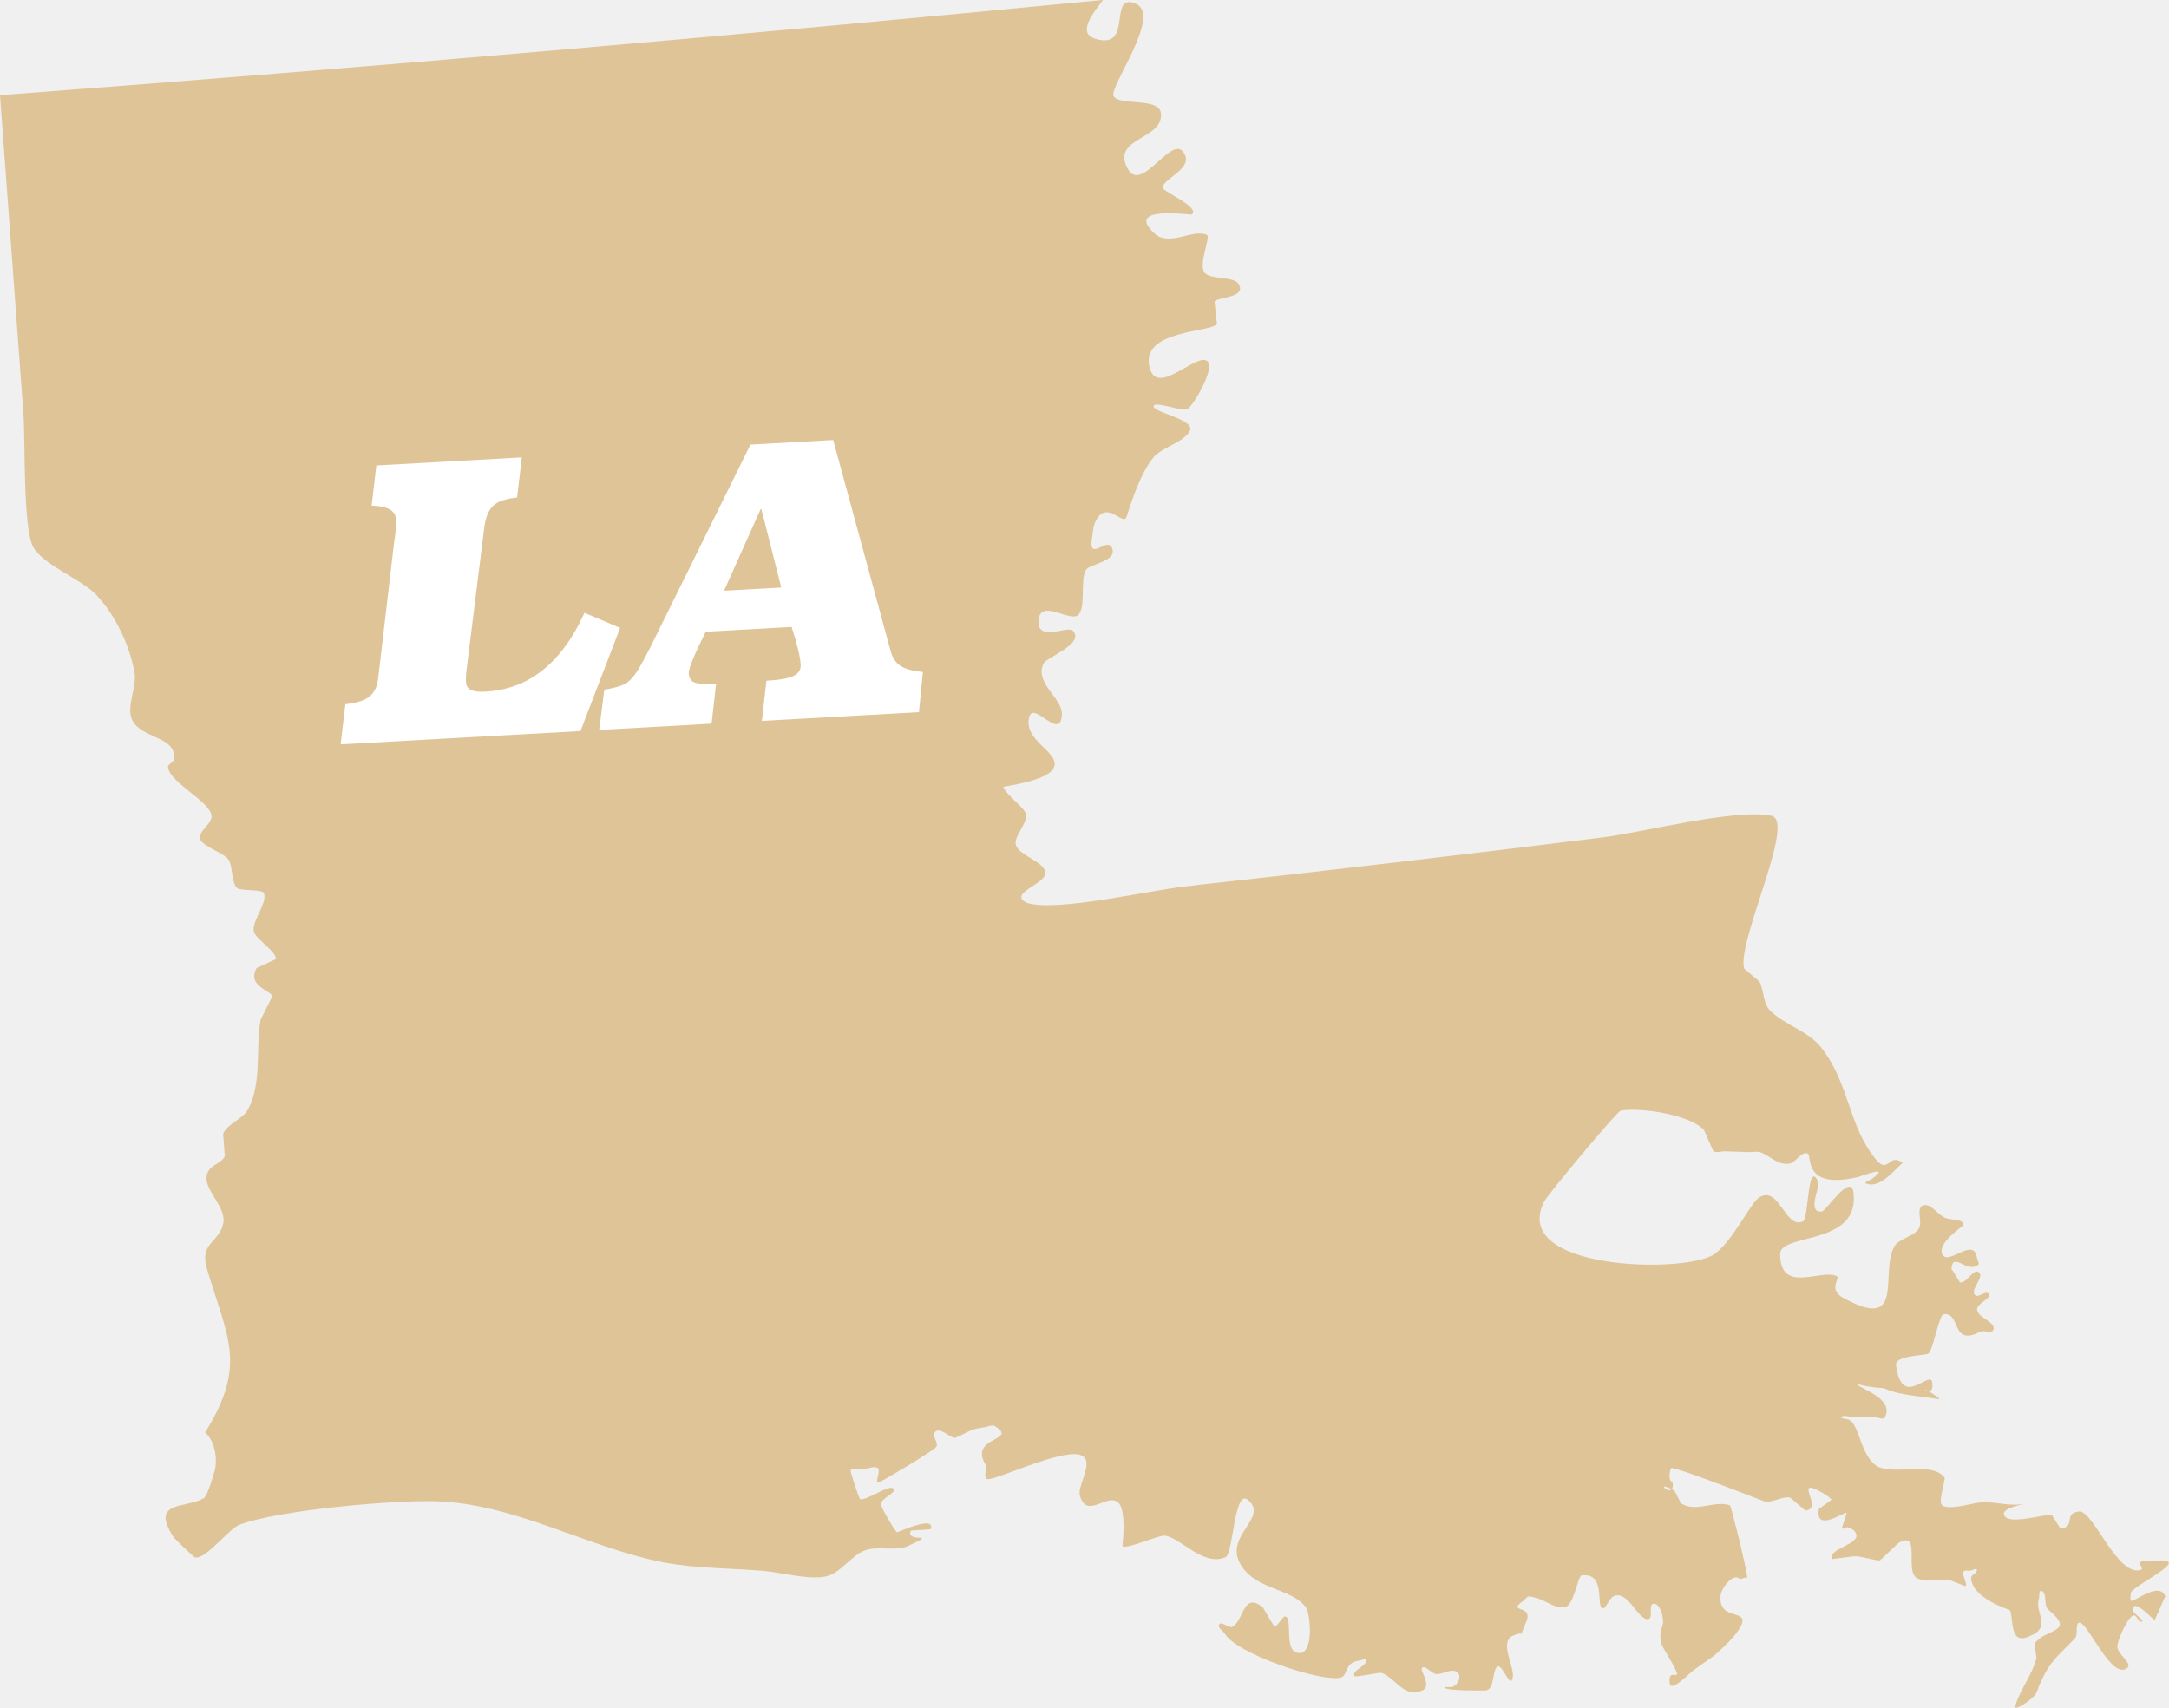
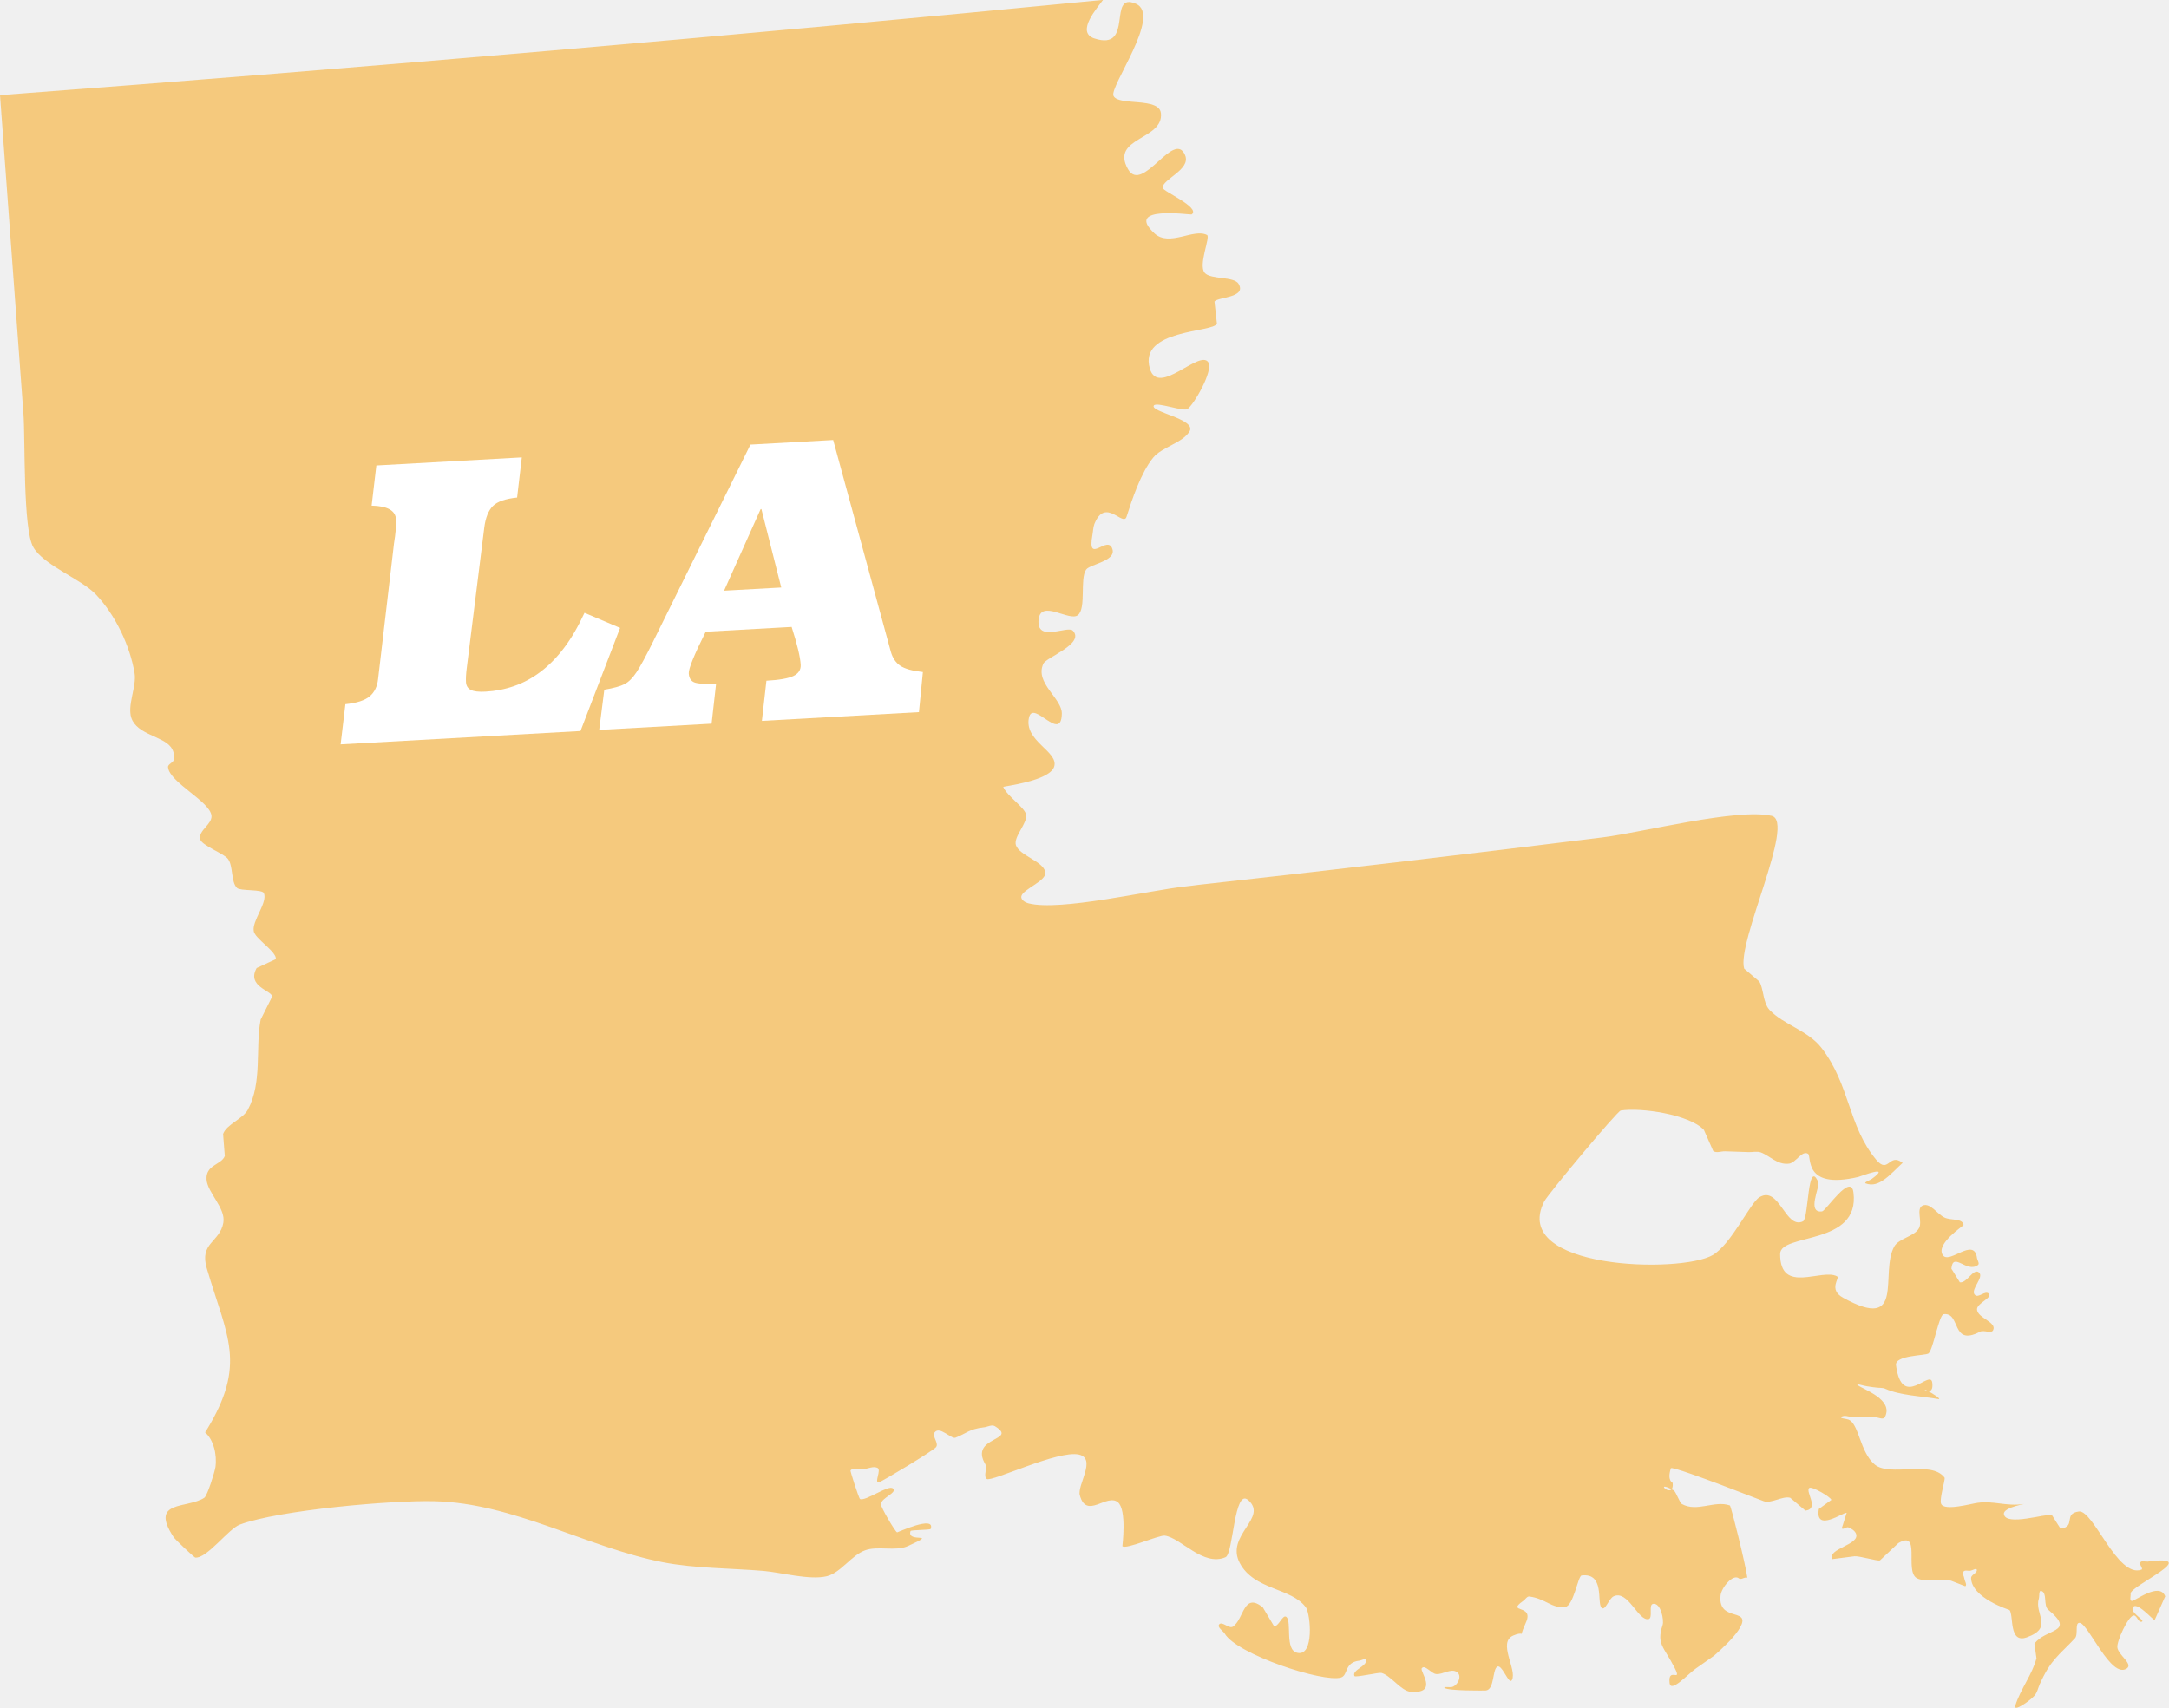
<svg xmlns="http://www.w3.org/2000/svg" width="203.202" height="159.998" viewBox="0 0 203.202 159.998">
-   <path opacity=".75" fill="#D9B67B" d="M201.146 146.306c-.214.04-.504-.09-.633.09-.134.187.315.61.104.683-2.25.82-4.504-5.64-5.868-5.45-1.49.2-.22 1.42-1.71 1.61l-.81-1.278c-.51-.168-4.343 1.087-4.492-.09-.097-.67 2.463-1.027 1.793-.933-1.615.215-2.742-.328-4.24-.124-.57.065-3.14.81-3.434.1-.195-.457.43-2.323.316-2.467-1.26-1.655-5.11-.024-6.543-1.223-1.4-1.182-1.46-3.82-2.453-4.206-.22-.084-.86-.115-.663-.256.273-.2.676.003 1.017.006.68.01 1.36.01 2.044.01.344.006.86.31 1.014.006.86-1.668-2.08-2.604-2.55-3-.22-.195.58.08.873.112.29.047.578.092.86.12.29.045.604-.002.864.12 1.36.618 3.378.682 5.014.968.08.01-.067-.175-.138-.217-.42-.286-.682-.44-.87-.538-.297-.02-.54-.284 0 0 .233.015.47-.117.385-.79-.18-1.35-2.847 2.608-3.397-1.636-.12-.946 2.75-.89 3.04-1.1.438-.326.98-3.617 1.424-3.68 1.634-.208.674 3.07 3.4 1.646.375-.2 1.08.217 1.244-.164.328-.75-1.407-1.09-1.517-1.89-.08-.628 1.546-1.137 1.07-1.536-.317-.27-.926.43-1.244.158-.554-.45.896-1.67.35-2.13-.512-.43-1.117 1.026-1.784.934l-.794-1.282c.143-1.65 1.44.442 2.48-.336.196-.135-.05-.45-.083-.675-.27-2.012-2.622.668-3.207-.27-.674-1.06 1.96-2.74 1.953-2.814-.083-.64-1.2-.415-1.78-.692-.7-.33-1.33-1.416-2.05-1.13-.66.29.01 1.524-.36 2.145-.435.76-1.89.935-2.31 1.702-1.38 2.526 1.118 8.044-4.774 4.803-1.447-.792-.284-1.856-.573-2.01-1.444-.795-5.35 1.75-5.34-2.1.004-1.988 7.508-.74 6.867-5.77-.244-1.873-2.583 1.736-2.94 1.782-1.48.19-.167-2.346-.35-2.743-1.02-2.284-.894 3.41-1.434 3.67-1.654.805-2.217-3.38-4.08-2.26-.866.512-2.638 4.42-4.39 5.43-3.015 1.743-19.002 1.35-15.784-5.017.365-.71 6.85-8.48 7.177-8.533 1.874-.303 6.437.364 7.79 1.813l.875 1.98c.31.213.74.014 1.11.026.74.03 1.48.05 2.22.075.37.013.75-.097 1.108.022.853.303 1.562 1.2 2.66 1.06.66-.086 1.192-1.257 1.775-.93.383.214-.498 3.395 4.706 2.18.282-.078 3.16-1.2 1.29.17-.192.144-.802.342-.584.43 1.268.49 2.36-.927 3.46-1.925-1.3-.992-1.303 1.106-2.48-.294-2.65-3.185-2.43-6.99-5.125-10.48-1.266-1.636-3.546-2.165-4.866-3.556-.63-.686-.538-1.967-.96-2.665-.01 0-1.404-1.207-1.416-1.207-.722-2.456 4.85-13.77 2.58-14.31-3.23-.747-12.173 1.565-15.863 2.02-12.615 1.565-25.235 3.054-37.87 4.446-.405.06-.812.1-1.22.15-3.37.364-11.744 2.345-14.668 1.58-.303-.077-.712-.31-.683-.628.084-.69 2.45-1.477 2.25-2.32-.228-1.018-2.41-1.52-2.75-2.5-.26-.778 1.13-2.09.95-2.888-.165-.68-1.78-1.72-2.14-2.57-.036-.065 4.336-.536 4.772-1.897.46-1.425-2.887-2.41-2.35-4.63.405-1.663 3.01 2.425 3.07-.333.022-1.455-2.57-2.875-1.73-4.69.273-.604 3.917-1.874 2.764-3.09-.49-.53-3.462 1.18-3.208-1.064.21-1.904 2.872.225 3.67-.39.812-.62.17-3.42.78-4.273.37-.515 2.79-.784 2.467-1.9-.42-1.466-2.4 1.54-1.884-1.305.067-.355.065-.737.19-1.07 1.026-2.57 2.693.314 3.016-.684.488-1.543 1.336-4.11 2.483-5.517.8-1.005 2.763-1.38 3.42-2.48.674-1.14-3.756-1.83-3.345-2.42.256-.36 2.67.56 3.117.346.53-.252 2.53-3.656 1.964-4.42-.857-1.16-4.687 3.29-5.46.613-1.078-3.7 5.94-3.353 6.285-4.207l-.23-2.07c.264-.435 3.036-.34 2.264-1.654-.422-.73-2.633-.39-3.182-1.04-.62-.734.557-3.355.224-3.54-1.26-.657-3.516 1.132-4.913-.14-2.93-2.69 3.37-1.72 3.474-1.79.864-.64-2.714-2.17-2.727-2.495-.023-.805 2.667-1.702 2.113-3.042-1.026-2.483-3.995 3.66-5.35 1.304-1.707-2.992 3.353-2.728 3.08-5.257-.18-1.52-3.936-.654-4.437-1.605-.45-.835 4.562-7.568 2.097-8.64-2.73-1.197-.112 4.495-3.91 3.24-1.775-.598.37-2.94.823-3.605C68.93 3.34 34.463 6.323 0 8.915c.735 9.97 1.47 19.932 2.2 29.905.17 2.404-.056 10.73.913 12.44.977 1.714 4.44 2.96 5.86 4.43 1.847 1.935 3.216 4.85 3.636 7.395.2 1.244-.71 3.002-.3 4.2.54 1.545 2.915 1.686 3.7 2.72.24.315.354.753.294 1.14-.04.312-.578.437-.56.74.12 1.43 3.965 3.216 4.072 4.56.057.795-1.23 1.37-1.066 2.17.12.616 2.224 1.34 2.61 1.87.504.658.26 2.16.85 2.72.31.302 2.368.1 2.52.49.35.897-1.134 2.59-.955 3.556.116.7 2.17 1.94 2.07 2.62l-1.797.833c-.97 1.724 1.413 2.107 1.454 2.67 0 0-1.075 2.16-1.08 2.16-.514 2.637.18 5.875-1.2 8.448-.466.86-1.976 1.35-2.32 2.267l.16 2.068c-.304.836-1.818.814-1.708 2.22.09 1.22 1.805 2.67 1.573 4.03-.334 1.86-2.27 1.864-1.55 4.287 1.89 6.436 3.81 8.93-.085 15.25l-.08.11c.8.684 1.14 2.11.97 3.278-.06.392-.74 2.646-1.045 2.854-1.614 1.05-5.16.185-2.877 3.678.145.23 1.93 1.906 2.035 1.922 1.09.116 3.118-2.704 4.19-3.096 3.657-1.354 14.16-2.28 18.184-2.185 7.44.166 14.255 4.3 21.412 5.716 3.046.59 6.36.554 9.455.814 1.665.147 4.31.885 5.918.5 1.3-.316 2.32-1.963 3.58-2.424 1.206-.45 2.864.125 4.03-.408 3.03-1.384-.173-.207.242-1.404.042-.112 1.85-.088 1.89-.2.456-1.323-3.105.337-3.15.324-.205-.09-1.54-2.392-1.517-2.627.017-.62 1.586-1.073 1.12-1.49-.41-.366-2.547 1.216-3.072.997-.11-.047-.94-2.65-.897-2.684.294-.315.84-.084 1.256-.125.42-.047.872-.29 1.26-.12.42.173-.323 1.414.13 1.366.227-.02 5.136-2.98 5.374-3.306.28-.377-.405-1.01-.134-1.38.47-.62 1.544.643 1.95.5.99-.38 1.29-.82 2.657-.97.34-.028.742-.29 1.036-.108 2.264 1.386-2.44.95-.9 3.56.23.407-.21 1.077.13 1.38.4.35 6.687-2.73 8.643-2.28 1.67.374-.164 2.852.08 3.795.613 2.33 2.51-.176 3.566.667.86.696.42 4.106.426 4.116.314.352 3.416-1.05 3.97-.984 1.51.2 3.596 2.93 5.695 2.02.74-.33.79-6.524 2.12-5.35 1.91 1.67-2.166 3.28-.79 5.895 1.35 2.56 4.85 2.303 6.2 4.165.42.583.81 4.634-.82 4.248-1.19-.278-.48-2.886-1.007-3.353-.36-.315-.74 1-1.184.826l-1.03-1.73c-1.82-1.47-1.758 1.09-2.793 1.798-.36.258-1.03-.55-1.3-.2-.196.27.345.58.528.866 1.148 1.94 9.192 4.59 10.875 4.11.724-.21.275-1.423 1.755-1.584.21-.03.61-.284.63-.075.063.62-1.362.94-1.113 1.516.07.16 2.288-.356 2.527-.293.906.25 1.84 1.7 2.756 1.77 2.625.19.824-1.912 1.027-2.2.29-.39.87.487 1.348.538.63.06 1.338-.532 1.9-.217.638.36.068 1.38-.472 1.44-.21.025-.804-.06-.64.075.33.286 3.76.252 3.87.242.79-.09.616-1.823 1.025-2.196.458-.436 1.13 1.76 1.42 1.212.51-.962-1.398-3.557.153-4.177.41-.172.613-.183.755-.148.055-.228.157-.52.39-1.035.84-1.8-1.92-.857-.24-2.052.195-.134.36-.45.586-.41 1.515.214 2.123 1.14 3.322.994.818-.104 1.212-2.924 1.563-2.967 2.17-.267 1.42 2.52 1.85 3.014.35.39.686-.85 1.154-1.064 1.344-.602 2.263 2.272 3.236 2.147.504-.06-.027-1.384.47-1.437.726-.095 1.015 1.54.88 1.97-.593 1.827.09 2 1.12 4.022.764 1.483-.66-.178-.467 1.44.118.92 1.664-.8 2.407-1.334.005-.003 1.764-1.25 1.777-1.252.7-.617 1.75-1.594 2.26-2.37 1.502-2.29-1.955-.604-1.67-3.257.066-.722 1.166-2.064 1.72-1.604.154.14.42-.05.63-.082.05-.004.16.04.154-.012-.14-1.12-1.52-6.702-1.63-6.74-1.43-.51-3.07.657-4.49-.132-.242-.145-.542-1.15-.785-1.29-.082-.046-.122-.05-.19-.1-.36.437-1.406-.715 0 0 .084-.1.14-.263.105-.59-.01-.04-.543-.193-.17-1.373.05-.16 2.588.71 8.675 3.077.69.283 1.787-.515 2.51-.31l1.422 1.203c1.356-.17-.06-1.815.366-2.13.253-.175 2.035.872 2.06 1.125l-1.17.85c-.387 2.258 2.343.253 2.607.36l-.457 1.445c.105.177.43-.156.626-.08.29.114.61.32.71.604.38 1.03-2.7 1.377-2.24 2.372l2.087-.27c.426-.055 2.147.473 2.395.385 0-.01 1.704-1.61 1.71-1.61 2.152-1.29.606 2.528 1.7 3.25.65.43 2.46.11 3.243.263l1.338.52c.19-.136-.047-.453-.08-.684-.026-.23-.224-.5-.09-.684.123-.176.424-.054.625-.084.21-.02.603-.295.626-.085.043.314-.54.45-.538.77.05 1.885 3.583 2.977 3.602 2.994.41.504-.09 3.184 1.623 2.558 2.55-.917.675-2.18 1.124-3.62.07-.24-.023-.8.23-.726.584.167.173 1.364.652 1.763 2.64 2.187-.255 1.724-1.295 3.186l.188 1.36c-.382 1.51-1.51 2.904-1.983 4.435-.21.656 1.35-.43 1.796-.935.27-.297.336-.736.51-1.104 1.016-2.276 1.78-2.67 3.28-4.264.346-.364-.047-1.49.447-1.452.813.065 2.95 5.33 4.43 4.263.58-.427-.814-1.245-.9-1.96-.077-.55 1-2.92 1.52-2.992.313-.035.42.64.723.59.5-.06-.965-.79-.815-1.27.26-.838 1.94 1.16 2.07 1.103l.985-2.218c-.533-1.41-2.906.52-3.145.434-.218-.078-.066-.455-.098-.68-.094-.72 6.948-3.743 1.522-2.998" />
-   <path fill="#FFF" d="M54.387 68.49l3.705-9.654-3.333-1.415c-.6 1.3-1.24 2.4-1.91 3.28-.67.89-1.397 1.63-2.182 2.228-.785.597-1.613 1.045-2.48 1.348-.87.304-1.77.48-2.696.53-.644.037-1.105-.02-1.386-.164s-.43-.39-.45-.737c-.02-.334.005-.775.075-1.324l1.636-13.13c.12-.95.394-1.63.817-2.046.422-.415 1.177-.676 2.262-.786l.44-3.762-13.627.756-.443 3.764c1.478.03 2.24.46 2.286 1.288.03.546-.034 1.3-.19 2.264l-1.49 12.69c-.073.698-.334 1.24-.784 1.624s-1.21.63-2.28.74l-.447 3.764L54.38 68.5zm31.703-1.757l.37-3.76c-.986-.106-1.69-.303-2.116-.59-.424-.286-.723-.728-.89-1.326L78.056 41.23l-7.75.43-9.08 18.38c-.703 1.426-1.234 2.41-1.595 2.95-.36.542-.73.913-1.12 1.115-.393.2-1.024.375-1.897.522l-.48 3.766 10.53-.583.425-3.763c-1.05.06-1.735.022-2.052-.11s-.486-.412-.51-.845c-.023-.433.506-1.733 1.588-3.9l8.048-.447c.526 1.633.808 2.814.85 3.543.025.47-.2.82-.677 1.052-.48.23-1.32.38-2.535.447l-.424 3.762 14.72-.82zM67.83 55.357l3.427-7.648.074-.01 1.86 7.353-5.36.296z" />
+   <path opacity=".75" fill="#f7bc57" d="M201.146 146.306c-.214.04-.504-.09-.633.09-.134.187.315.61.104.683-2.25.82-4.504-5.64-5.868-5.45-1.49.2-.22 1.42-1.71 1.61l-.81-1.28c-.51-.167-4.344 1.088-4.493-.09-.097-.67 2.463-1.026 1.793-.932-1.615.215-2.742-.328-4.24-.124-.57.065-3.14.81-3.434.1-.195-.457.43-2.323.316-2.467-1.26-1.655-5.11-.024-6.543-1.223-1.4-1.182-1.46-3.82-2.454-4.206-.22-.084-.86-.115-.663-.256.273-.2.676.003 1.017.006.68.01 1.36.01 2.044.01.344.006.86.31 1.014.006.86-1.668-2.08-2.604-2.55-3-.22-.195.58.08.873.112.29.047.58.092.86.12.29.045.605-.002.865.12 1.36.618 3.378.682 5.014.968.08.01-.068-.175-.14-.217-.42-.286-.68-.44-.87-.538-.296-.02-.54-.285 0 0 .234.014.47-.118.386-.79-.18-1.35-2.847 2.607-3.397-1.637-.12-.946 2.75-.89 3.04-1.1.437-.326.98-3.617 1.423-3.68 1.634-.208.674 3.07 3.4 1.646.375-.2 1.08.216 1.244-.165.328-.75-1.407-1.09-1.517-1.89-.08-.628 1.546-1.137 1.07-1.536-.317-.27-.926.43-1.244.157-.554-.45.896-1.67.35-2.13-.512-.43-1.117 1.026-1.784.934l-.794-1.28c.143-1.65 1.44.44 2.48-.337.196-.135-.05-.45-.083-.675-.27-2.012-2.622.668-3.207-.27-.674-1.06 1.96-2.74 1.953-2.814-.082-.64-1.2-.415-1.78-.692-.7-.33-1.33-1.416-2.05-1.13-.66.29.01 1.524-.36 2.145-.434.76-1.89.935-2.31 1.702-1.38 2.525 1.12 8.043-4.773 4.802-1.447-.792-.284-1.856-.573-2.01-1.444-.795-5.35 1.75-5.34-2.1.004-1.988 7.508-.74 6.867-5.77-.243-1.873-2.582 1.736-2.94 1.782-1.48.19-.166-2.346-.35-2.743-1.02-2.283-.893 3.41-1.433 3.67-1.654.806-2.217-3.38-4.08-2.26-.866.513-2.638 4.42-4.39 5.43-3.015 1.744-19.002 1.35-15.784-5.016.365-.71 6.85-8.48 7.177-8.533 1.874-.302 6.437.365 7.79 1.814l.875 1.98c.31.213.74.014 1.11.026.74.03 1.48.05 2.22.075.37.013.75-.097 1.108.022.853.303 1.562 1.2 2.66 1.06.66-.086 1.192-1.257 1.775-.93.383.214-.498 3.395 4.706 2.18.282-.078 3.16-1.2 1.29.17-.192.144-.802.342-.584.43 1.268.49 2.36-.927 3.46-1.925-1.3-.992-1.303 1.106-2.48-.294-2.65-3.185-2.43-6.99-5.125-10.48-1.266-1.636-3.546-2.165-4.866-3.556-.63-.686-.54-1.967-.96-2.665-.01 0-1.405-1.207-1.417-1.207-.722-2.456 4.85-13.77 2.58-14.31-3.23-.747-12.173 1.565-15.863 2.02-12.615 1.565-25.235 3.054-37.87 4.446-.405.06-.812.1-1.22.15-3.37.364-11.744 2.345-14.668 1.58-.303-.077-.712-.31-.683-.628.083-.69 2.45-1.477 2.25-2.32-.23-1.018-2.41-1.52-2.75-2.5-.26-.778 1.13-2.09.95-2.888-.166-.68-1.78-1.72-2.14-2.57-.037-.065 4.335-.536 4.77-1.897.46-1.425-2.886-2.41-2.35-4.63.406-1.663 3.01 2.425 3.07-.333.023-1.455-2.57-2.875-1.73-4.69.274-.604 3.918-1.874 2.765-3.09-.49-.53-3.462 1.18-3.208-1.064.21-1.904 2.872.225 3.67-.39.812-.62.17-3.42.78-4.273.37-.515 2.79-.784 2.467-1.9-.42-1.466-2.4 1.54-1.884-1.305.067-.355.065-.737.19-1.07 1.026-2.57 2.693.314 3.016-.684.488-1.543 1.336-4.11 2.483-5.517.8-1.005 2.762-1.38 3.42-2.48.673-1.14-3.757-1.83-3.346-2.42.256-.36 2.67.56 3.117.346.53-.252 2.53-3.656 1.965-4.42-.857-1.16-4.687 3.29-5.46.613-1.078-3.7 5.94-3.353 6.285-4.207l-.23-2.07c.264-.436 3.036-.34 2.264-1.655-.422-.73-2.633-.39-3.182-1.04-.62-.734.557-3.355.224-3.54-1.26-.657-3.516 1.132-4.913-.14-2.93-2.69 3.37-1.72 3.474-1.79.864-.64-2.714-2.17-2.727-2.495-.023-.805 2.667-1.702 2.113-3.042-1.026-2.483-3.995 3.66-5.35 1.304-1.707-2.992 3.353-2.728 3.08-5.257-.18-1.52-3.936-.654-4.437-1.605-.45-.835 4.562-7.568 2.097-8.64-2.73-1.197-.112 4.495-3.91 3.24-1.775-.598.37-2.94.823-3.605C68.93 3.34 34.463 6.323 0 8.915c.735 9.97 1.47 19.932 2.2 29.905.17 2.404-.056 10.73.913 12.44.977 1.714 4.44 2.96 5.86 4.43 1.847 1.935 3.216 4.85 3.636 7.395.2 1.244-.71 3.002-.3 4.2.54 1.545 2.914 1.686 3.7 2.72.24.315.353.753.293 1.14-.04.312-.578.437-.56.74.12 1.43 3.965 3.216 4.072 4.56.057.795-1.23 1.37-1.066 2.17.12.616 2.223 1.34 2.61 1.87.503.658.26 2.16.85 2.72.31.302 2.367.1 2.52.49.35.897-1.135 2.59-.956 3.556.116.7 2.17 1.94 2.07 2.62l-1.797.834c-.97 1.724 1.413 2.107 1.454 2.67 0 0-1.074 2.16-1.08 2.16-.513 2.637.18 5.875-1.2 8.448-.465.86-1.975 1.35-2.32 2.267l.16 2.067c-.303.836-1.817.814-1.707 2.22.09 1.22 1.805 2.67 1.573 4.03-.334 1.86-2.27 1.864-1.55 4.287 1.89 6.436 3.81 8.93-.085 15.25l-.08.11c.8.684 1.14 2.11.97 3.278-.06.392-.74 2.646-1.044 2.854-1.614 1.05-5.16.185-2.877 3.678.144.23 1.93 1.906 2.034 1.922 1.09.116 3.118-2.704 4.19-3.096 3.657-1.354 14.16-2.28 18.184-2.185 7.44.166 14.255 4.3 21.412 5.716 3.046.59 6.36.555 9.455.815 1.665.147 4.31.885 5.918.5 1.3-.316 2.32-1.963 3.58-2.424 1.206-.45 2.864.126 4.03-.407 3.03-1.384-.173-.207.242-1.404.042-.113 1.85-.09 1.89-.2.456-1.324-3.105.336-3.15.323-.205-.09-1.54-2.392-1.517-2.627.017-.62 1.586-1.073 1.12-1.49-.41-.366-2.547 1.216-3.072.997-.11-.047-.94-2.65-.897-2.684.293-.316.84-.085 1.255-.126.42-.047.872-.29 1.26-.12.42.173-.323 1.414.13 1.366.227-.02 5.136-2.98 5.374-3.306.28-.377-.406-1.01-.135-1.38.47-.62 1.544.643 1.95.5.99-.38 1.29-.82 2.657-.97.34-.028.742-.29 1.036-.108 2.264 1.386-2.44.95-.9 3.56.23.407-.21 1.077.13 1.38.4.35 6.687-2.73 8.643-2.28 1.67.374-.163 2.852.08 3.795.614 2.33 2.51-.175 3.567.668.86.696.42 4.106.426 4.116.314.352 3.416-1.05 3.97-.984 1.51.2 3.596 2.93 5.695 2.02.74-.33.79-6.524 2.12-5.35 1.91 1.67-2.166 3.28-.79 5.895 1.35 2.56 4.85 2.303 6.2 4.165.42.583.81 4.634-.82 4.248-1.19-.278-.48-2.886-1.007-3.353-.36-.315-.74 1-1.183.826l-1.03-1.73c-1.82-1.47-1.758 1.09-2.793 1.8-.36.257-1.03-.55-1.3-.2-.196.27.345.58.528.865 1.148 1.94 9.192 4.59 10.875 4.11.724-.21.275-1.423 1.755-1.584.21-.03.61-.283.63-.074.063.62-1.362.94-1.113 1.516.07.16 2.287-.356 2.526-.293.906.25 1.84 1.7 2.756 1.77 2.625.19.824-1.913 1.027-2.2.29-.39.87.486 1.347.537.63.06 1.338-.532 1.9-.217.638.36.068 1.38-.472 1.44-.21.025-.804-.06-.64.075.33.286 3.76.252 3.87.242.79-.09.616-1.823 1.025-2.196.458-.435 1.13 1.76 1.42 1.213.51-.962-1.398-3.557.153-4.177.41-.172.613-.183.755-.148.055-.228.157-.52.39-1.035.84-1.8-1.92-.857-.24-2.052.195-.133.36-.45.586-.41 1.515.215 2.123 1.14 3.322.995.818-.104 1.212-2.924 1.563-2.967 2.17-.267 1.42 2.52 1.85 3.014.35.39.685-.85 1.153-1.064 1.344-.602 2.263 2.272 3.236 2.147.503-.06-.028-1.384.47-1.437.725-.095 1.014 1.54.88 1.97-.594 1.827.09 2 1.12 4.022.763 1.483-.66-.178-.468 1.44.118.92 1.664-.8 2.407-1.334.004-.003 1.763-1.25 1.776-1.252.7-.617 1.75-1.594 2.26-2.37 1.502-2.29-1.955-.604-1.67-3.257.066-.722 1.166-2.064 1.72-1.604.154.14.42-.05.63-.082.05-.003.16.04.154-.01-.14-1.12-1.52-6.703-1.63-6.74-1.43-.51-3.07.656-4.49-.133-.242-.145-.542-1.15-.785-1.29-.082-.046-.122-.05-.19-.1-.36.437-1.406-.715 0 0 .084-.1.14-.263.105-.59-.01-.04-.543-.193-.17-1.373.05-.16 2.588.71 8.675 3.077.69.284 1.787-.514 2.51-.31l1.422 1.204c1.356-.17-.06-1.815.366-2.13.253-.175 2.035.872 2.06 1.125l-1.17.85c-.387 2.257 2.343.252 2.607.36l-.457 1.444c.105.177.43-.156.626-.08.29.114.61.32.71.604.38 1.03-2.7 1.377-2.24 2.372l2.086-.27c.426-.055 2.147.473 2.395.385 0-.01 1.705-1.61 1.71-1.61 2.153-1.29.607 2.528 1.7 3.25.65.43 2.46.11 3.244.263l1.338.52c.19-.136-.047-.453-.08-.684-.026-.23-.224-.5-.09-.684.123-.176.424-.054.625-.084.21-.02.603-.295.626-.085.043.315-.54.45-.538.77.05 1.886 3.583 2.978 3.602 2.995.41.504-.09 3.184 1.623 2.558 2.55-.917.675-2.18 1.124-3.62.07-.24-.023-.8.23-.726.584.167.173 1.364.652 1.763 2.64 2.187-.255 1.724-1.295 3.186l.19 1.36c-.383 1.51-1.51 2.904-1.984 4.435-.21.657 1.35-.43 1.796-.934.27-.297.336-.736.51-1.104 1.016-2.276 1.78-2.67 3.28-4.264.346-.364-.047-1.49.447-1.452.812.065 2.95 5.33 4.43 4.263.58-.428-.815-1.246-.9-1.96-.078-.55 1-2.92 1.52-2.993.312-.035.42.64.722.59.5-.06-.965-.79-.815-1.27.26-.838 1.94 1.16 2.07 1.103l.985-2.218c-.533-1.41-2.906.52-3.145.434-.218-.078-.066-.455-.098-.68-.095-.72 6.947-3.743 1.52-2.998" />
+   <path fill="#FFF" d="M54.387 68.49l3.705-9.654-3.333-1.415c-.6 1.3-1.24 2.4-1.91 3.28-.67.89-1.398 1.63-2.183 2.23-.785.596-1.613 1.044-2.48 1.347-.87.304-1.77.48-2.696.53-.643.037-1.104-.02-1.385-.164s-.43-.39-.45-.737c-.02-.334.005-.775.075-1.324l1.636-13.13c.12-.95.394-1.63.817-2.046.422-.415 1.177-.676 2.262-.786l.44-3.762-13.627.756-.443 3.764c1.478.03 2.24.46 2.286 1.288.03.546-.033 1.3-.19 2.264l-1.49 12.69c-.072.698-.333 1.24-.783 1.624s-1.21.63-2.28.74l-.447 3.764L54.38 68.5zm31.703-1.757l.37-3.76c-.986-.106-1.69-.303-2.116-.59-.424-.286-.723-.728-.89-1.326L78.056 41.23l-7.75.43-9.08 18.38c-.703 1.426-1.234 2.41-1.595 2.95-.36.542-.73.913-1.12 1.115-.392.2-1.023.375-1.896.522l-.48 3.766 10.53-.583.425-3.763c-1.05.06-1.736.022-2.053-.11s-.486-.412-.51-.845c-.023-.433.506-1.733 1.588-3.9l8.048-.447c.526 1.633.808 2.814.85 3.543.025.47-.2.82-.677 1.052-.48.23-1.32.38-2.535.447l-.423 3.762 14.72-.82zM67.83 55.357l3.427-7.648.074-.01 1.86 7.352-5.36.296z" />
</svg>
